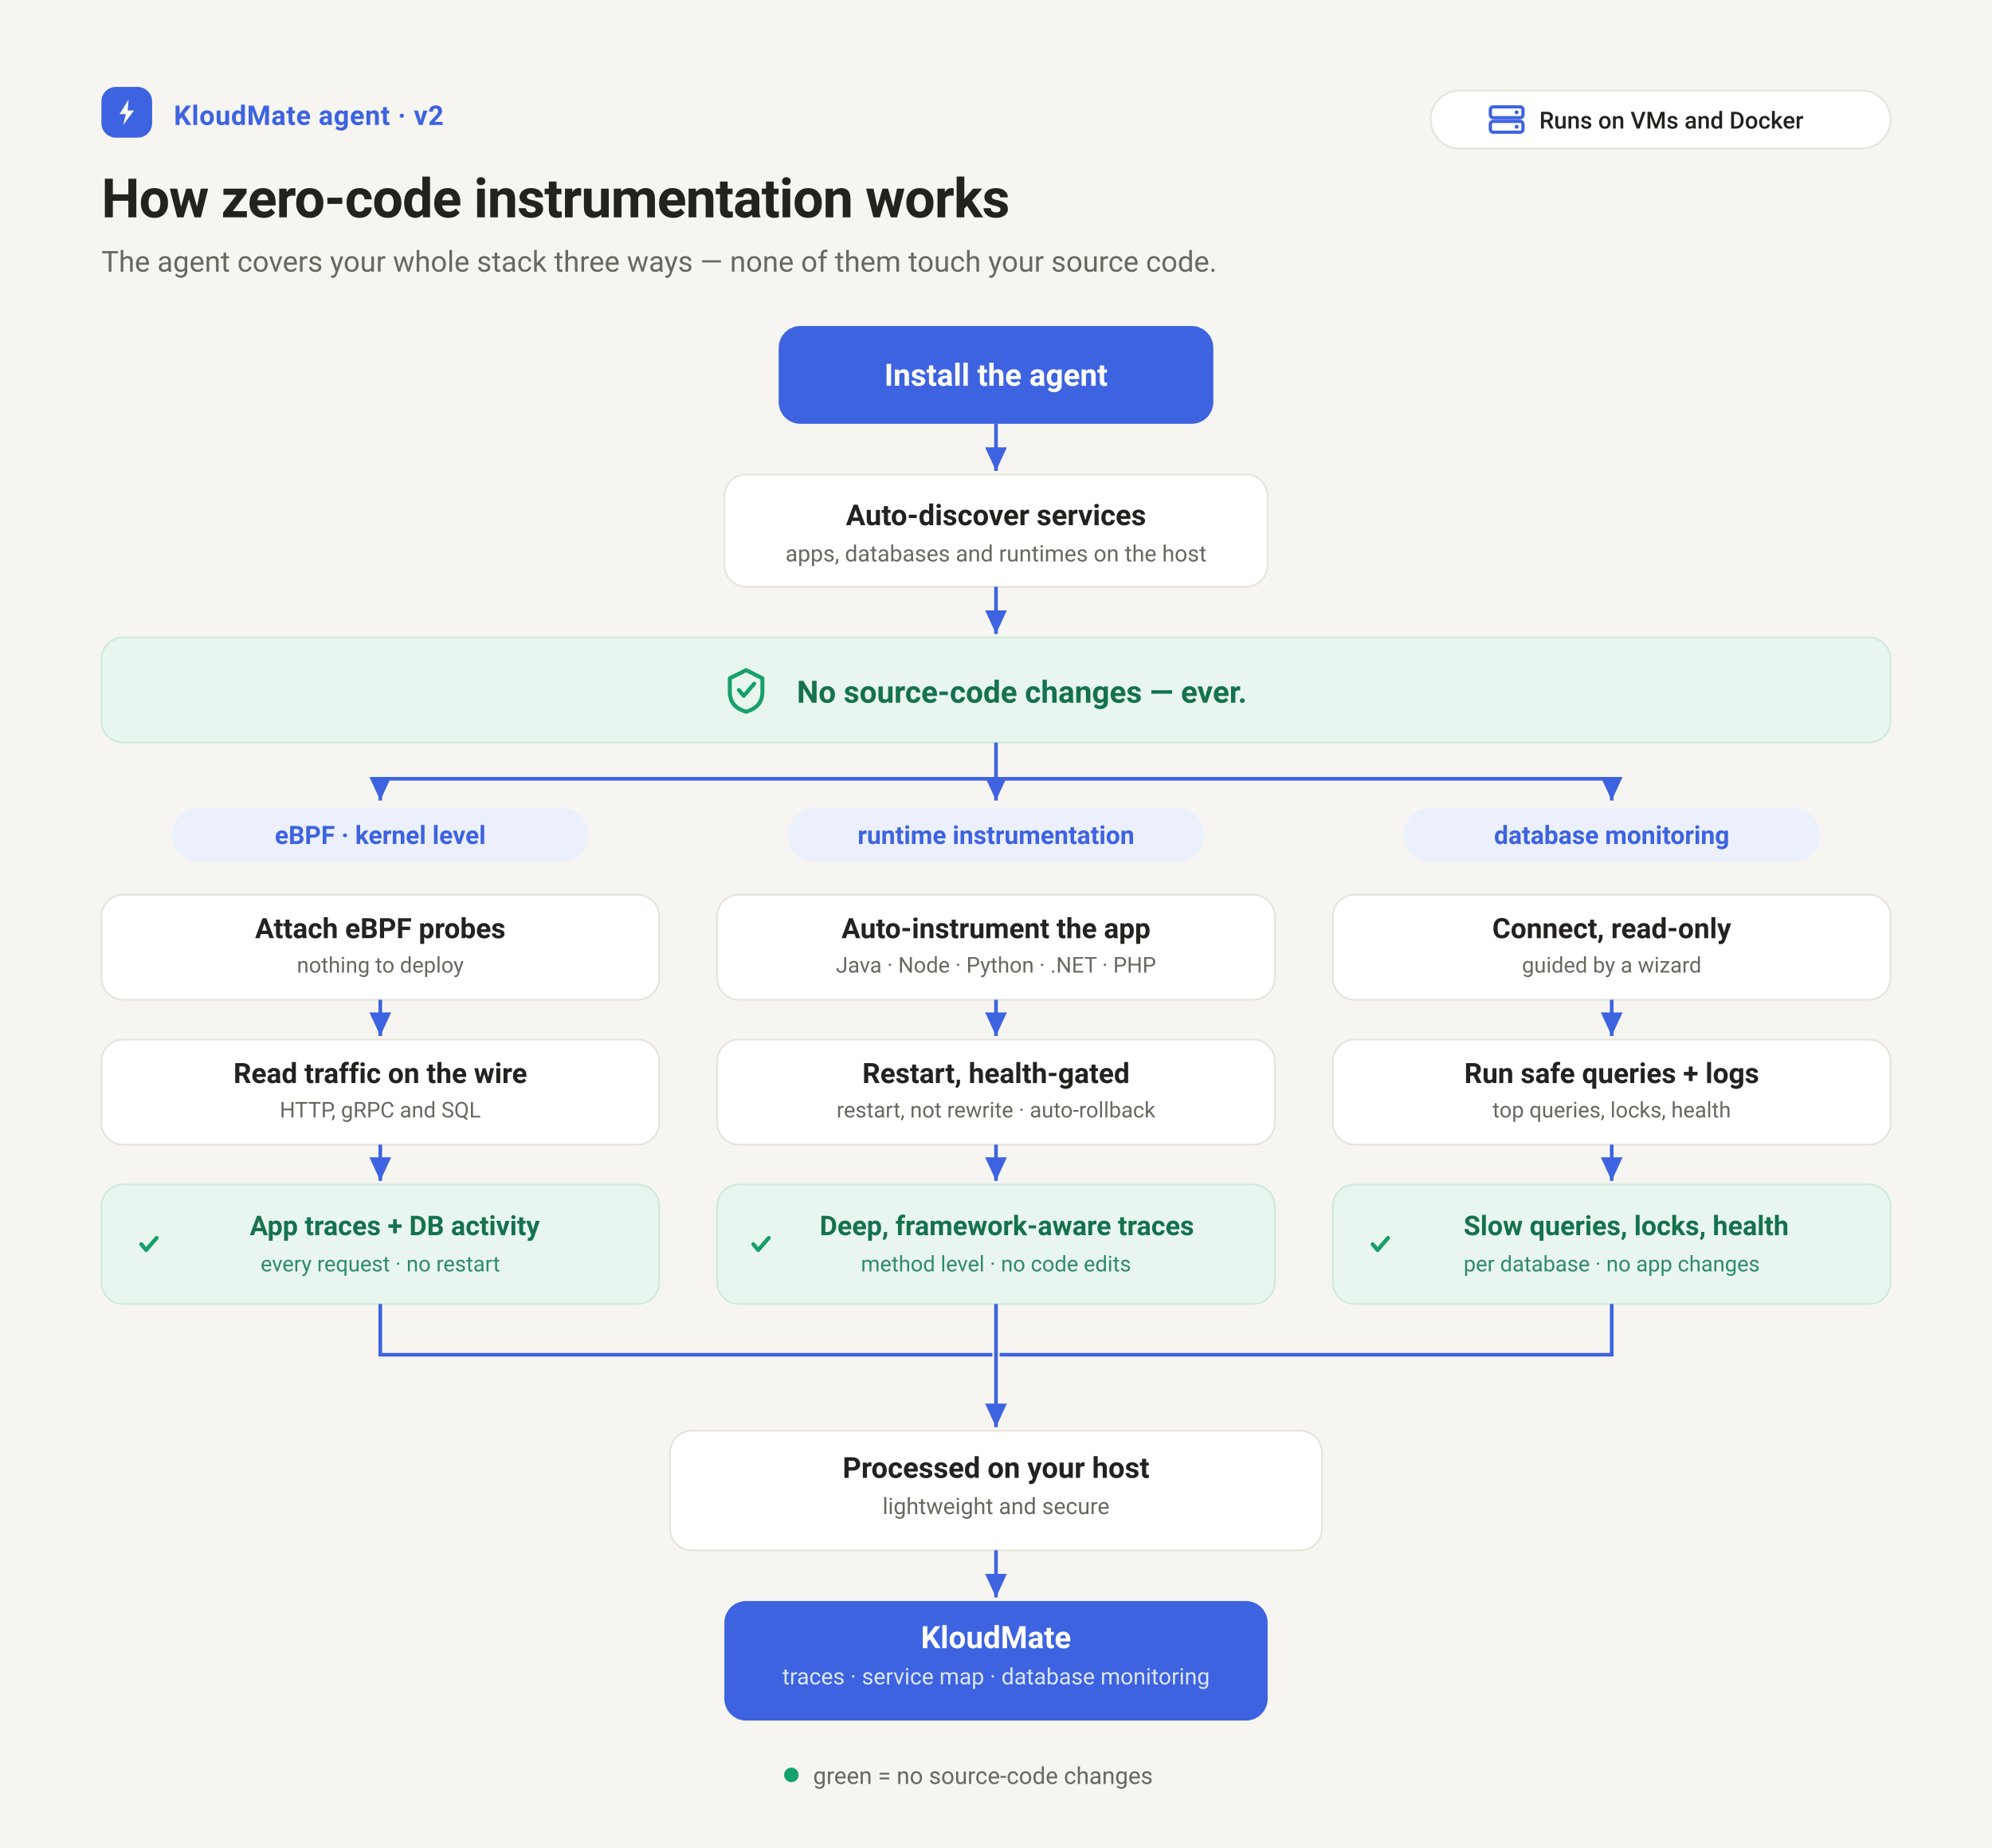
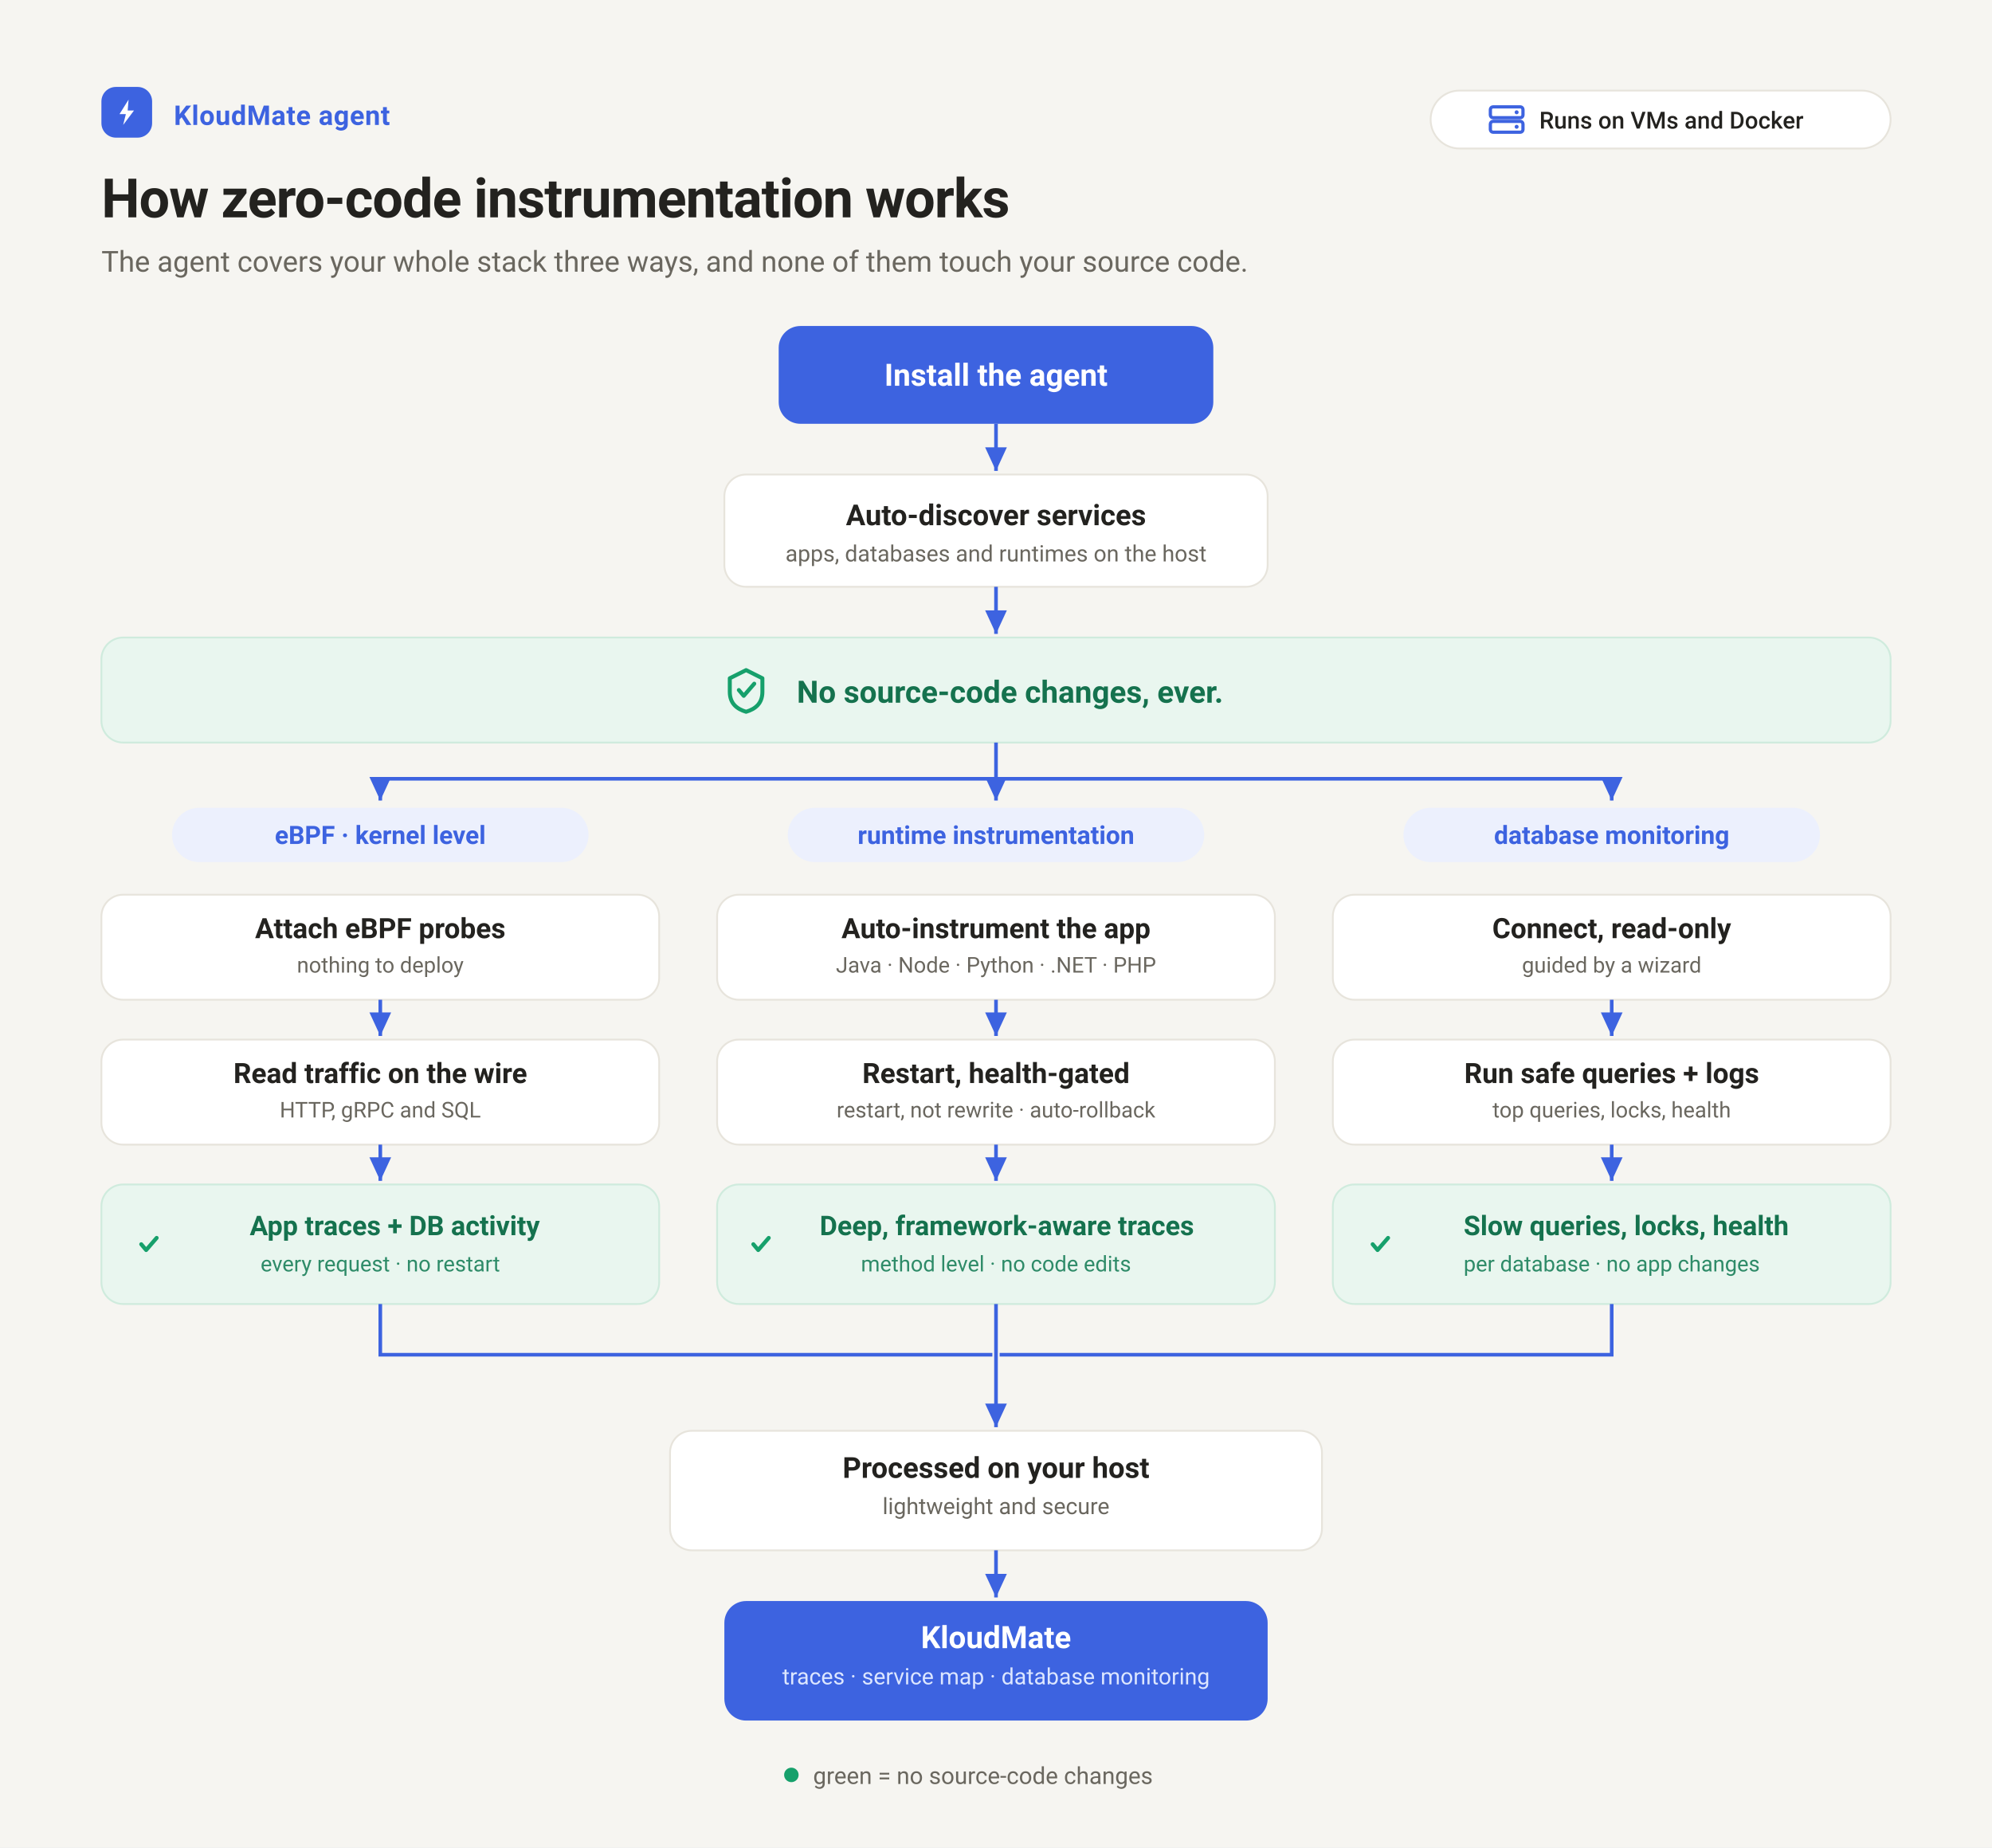
<svg xmlns="http://www.w3.org/2000/svg" width="1100" height="1020" viewBox="0 0 1100 1020" role="img" font-family="-apple-system, BlinkMacSystemFont, 'Segoe UI', Roboto, Helvetica, Arial, sans-serif">
  <defs>
    <marker id="ah" markerWidth="9" markerHeight="9" refX="6.5" refY="3" orient="auto">
      <path d="M0,0 L6.5,3 L0,6 Z" fill="#3D63E0" />
    </marker>
  </defs>
  <rect x="0" y="0" width="1100" height="1020" fill="#F6F5F1" />
  <rect x="56" y="48" width="28" height="28" rx="8" fill="#3D63E0" />
  <path transform="translate(70,62)" d="M1,-7 L-4,1 L-0.5,1 L-2,7 L4,-1 L0.5,-1 Z" fill="#FFFFFF" />
-   <text x="96" y="69" font-size="15" font-weight="600" fill="#3D63E0" letter-spacing="0.3">KloudMate agent · v2</text>
+   <text x="96" y="69" font-size="15" font-weight="600" fill="#3D63E0" letter-spacing="0.3">KloudMate agent</text>
  <rect x="790" y="50" width="254" height="32" rx="16" fill="#FFFFFF" stroke="#E7E4DC" />
  <g transform="translate(832,66)" fill="none" stroke="#3D63E0" stroke-width="1.8" stroke-linecap="round">
    <rect x="-9" y="-7" width="18" height="6" rx="1.5" />
    <rect x="-9" y="1" width="18" height="6" rx="1.5" />
    <circle cx="5.5" cy="-4" r="1.1" fill="#3D63E0" stroke="none" />
    <circle cx="5.5" cy="4" r="1.1" fill="#3D63E0" stroke="none" />
  </g>
  <text x="850" y="71" font-size="13" font-weight="500" fill="#23221F">Runs on VMs and Docker</text>
  <text x="56" y="120" font-size="30" font-weight="600" fill="#23221F" letter-spacing="-0.4">How zero-code instrumentation works</text>
-   <text x="56" y="150" font-size="16" font-weight="400" fill="#6A675F">The agent covers your whole stack three ways — none of them touch your source code.</text>
+   <text x="56" y="150" font-size="16" font-weight="400" fill="#6A675F">The agent covers your whole stack three ways, and none of them touch your source code.</text>
  <rect x="430" y="180" width="240" height="54" rx="12" fill="#3D63E0" />
  <text x="550" y="213" font-size="17" font-weight="600" fill="#FFFFFF" text-anchor="middle">Install the agent</text>
  <line x1="550" y1="234" x2="550" y2="260" stroke="#3D63E0" stroke-width="2" marker-end="url(#ah)" />
  <rect x="400" y="262" width="300" height="62" rx="12" fill="#FFFFFF" stroke="#E7E4DC" />
  <text x="550" y="290" font-size="16" font-weight="600" fill="#23221F" text-anchor="middle">Auto-discover services</text>
  <text x="550" y="310" font-size="12.5" font-weight="400" fill="#6A675F" text-anchor="middle">apps, databases and runtimes on the host</text>
  <line x1="550" y1="324" x2="550" y2="350" stroke="#3D63E0" stroke-width="2" marker-end="url(#ah)" />
  <rect x="56" y="352" width="988" height="58" rx="12" fill="#E9F6EF" stroke="#CFEBDD" />
  <g transform="translate(412,381)" fill="none" stroke="#16A06B" stroke-width="2.2" stroke-linecap="round" stroke-linejoin="round">
    <path d="M0,-11 L9,-6.5 V1 C9,7.5 5,10.5 0,12 C-5,10.5 -9,7.5 -9,1 V-6.5 Z" />
    <path d="M-4,0 L-1.3,3.2 L4.5,-3.5" />
  </g>
-   <text x="440" y="388" font-size="17" font-weight="600" fill="#15724E">No source-code changes — ever.</text>
+   <text x="440" y="388" font-size="17" font-weight="600" fill="#15724E">No source-code changes, ever.</text>
  <line x1="550" y1="410" x2="550" y2="430" stroke="#3D63E0" stroke-width="2" />
  <polyline points="550,430 210,430 210,442" fill="none" stroke="#3D63E0" stroke-width="2" marker-end="url(#ah)" />
  <line x1="550" y1="430" x2="550" y2="442" stroke="#3D63E0" stroke-width="2" marker-end="url(#ah)" />
  <polyline points="550,430 890,430 890,442" fill="none" stroke="#3D63E0" stroke-width="2" marker-end="url(#ah)" />
  <rect x="95" y="446" width="230" height="30" rx="15" fill="#ECF0FD" />
  <text x="210" y="466" font-size="14" font-weight="600" fill="#3D63E0" text-anchor="middle">eBPF · kernel level</text>
  <rect x="435" y="446" width="230" height="30" rx="15" fill="#ECF0FD" />
  <text x="550" y="466" font-size="14" font-weight="600" fill="#3D63E0" text-anchor="middle">runtime instrumentation</text>
  <rect x="775" y="446" width="230" height="30" rx="15" fill="#ECF0FD" />
  <text x="890" y="466" font-size="14" font-weight="600" fill="#3D63E0" text-anchor="middle">database monitoring</text>
  <rect x="56" y="494" width="308" height="58" rx="12" fill="#FFFFFF" stroke="#E7E4DC" />
  <text x="210" y="518" font-size="15.5" font-weight="600" fill="#23221F" text-anchor="middle">Attach eBPF probes</text>
  <text x="210" y="537" font-size="12" font-weight="400" fill="#6A675F" text-anchor="middle">nothing to deploy</text>
  <line x1="210" y1="552" x2="210" y2="572" stroke="#3D63E0" stroke-width="2" marker-end="url(#ah)" />
  <rect x="56" y="574" width="308" height="58" rx="12" fill="#FFFFFF" stroke="#E7E4DC" />
  <text x="210" y="598" font-size="15.5" font-weight="600" fill="#23221F" text-anchor="middle">Read traffic on the wire</text>
  <text x="210" y="617" font-size="12" font-weight="400" fill="#6A675F" text-anchor="middle">HTTP, gRPC and SQL</text>
  <line x1="210" y1="632" x2="210" y2="652" stroke="#3D63E0" stroke-width="2" marker-end="url(#ah)" />
  <rect x="56" y="654" width="308" height="66" rx="12" fill="#E9F6EF" stroke="#CFEBDD" />
  <g transform="translate(82,687)" fill="none" stroke="#16A06B" stroke-width="2.2" stroke-linecap="round" stroke-linejoin="round">
    <path d="M-4,0 L-1.3,3.2 L4.5,-3.5" />
  </g>
  <text x="218" y="682" font-size="15" font-weight="600" fill="#15724E" text-anchor="middle">App traces + DB activity</text>
  <text x="210" y="702" font-size="12" font-weight="400" fill="#2E8B68" text-anchor="middle">every request · no restart</text>
  <rect x="396" y="494" width="308" height="58" rx="12" fill="#FFFFFF" stroke="#E7E4DC" />
  <text x="550" y="518" font-size="15.5" font-weight="600" fill="#23221F" text-anchor="middle">Auto-instrument the app</text>
  <text x="550" y="537" font-size="12" font-weight="400" fill="#6A675F" text-anchor="middle">Java · Node · Python · .NET · PHP</text>
  <line x1="550" y1="552" x2="550" y2="572" stroke="#3D63E0" stroke-width="2" marker-end="url(#ah)" />
  <rect x="396" y="574" width="308" height="58" rx="12" fill="#FFFFFF" stroke="#E7E4DC" />
  <text x="550" y="598" font-size="15.5" font-weight="600" fill="#23221F" text-anchor="middle">Restart, health-gated</text>
  <text x="550" y="617" font-size="12" font-weight="400" fill="#6A675F" text-anchor="middle">restart, not rewrite · auto-rollback</text>
  <line x1="550" y1="632" x2="550" y2="652" stroke="#3D63E0" stroke-width="2" marker-end="url(#ah)" />
  <rect x="396" y="654" width="308" height="66" rx="12" fill="#E9F6EF" stroke="#CFEBDD" />
  <g transform="translate(420,687)" fill="none" stroke="#16A06B" stroke-width="2.2" stroke-linecap="round" stroke-linejoin="round">
    <path d="M-4,0 L-1.3,3.2 L4.5,-3.5" />
  </g>
  <text x="556" y="682" font-size="15" font-weight="600" fill="#15724E" text-anchor="middle">Deep, framework-aware traces</text>
  <text x="550" y="702" font-size="12" font-weight="400" fill="#2E8B68" text-anchor="middle">method level · no code edits</text>
  <rect x="736" y="494" width="308" height="58" rx="12" fill="#FFFFFF" stroke="#E7E4DC" />
  <text x="890" y="518" font-size="15.5" font-weight="600" fill="#23221F" text-anchor="middle">Connect, read-only</text>
  <text x="890" y="537" font-size="12" font-weight="400" fill="#6A675F" text-anchor="middle">guided by a wizard</text>
  <line x1="890" y1="552" x2="890" y2="572" stroke="#3D63E0" stroke-width="2" marker-end="url(#ah)" />
  <rect x="736" y="574" width="308" height="58" rx="12" fill="#FFFFFF" stroke="#E7E4DC" />
  <text x="890" y="598" font-size="15.5" font-weight="600" fill="#23221F" text-anchor="middle">Run safe queries + logs</text>
  <text x="890" y="617" font-size="12" font-weight="400" fill="#6A675F" text-anchor="middle">top queries, locks, health</text>
  <line x1="890" y1="632" x2="890" y2="652" stroke="#3D63E0" stroke-width="2" marker-end="url(#ah)" />
  <rect x="736" y="654" width="308" height="66" rx="12" fill="#E9F6EF" stroke="#CFEBDD" />
  <g transform="translate(762,687)" fill="none" stroke="#16A06B" stroke-width="2.2" stroke-linecap="round" stroke-linejoin="round">
    <path d="M-4,0 L-1.3,3.2 L4.5,-3.5" />
  </g>
  <text x="898" y="682" font-size="15" font-weight="600" fill="#15724E" text-anchor="middle">Slow queries, locks, health</text>
  <text x="890" y="702" font-size="12" font-weight="400" fill="#2E8B68" text-anchor="middle">per database · no app changes</text>
  <polyline points="210,720 210,748 548,748" fill="none" stroke="#3D63E0" stroke-width="2" />
  <line x1="550" y1="720" x2="550" y2="748" stroke="#3D63E0" stroke-width="2" />
  <polyline points="890,720 890,748 552,748" fill="none" stroke="#3D63E0" stroke-width="2" />
  <line x1="550" y1="748" x2="550" y2="788" stroke="#3D63E0" stroke-width="2" marker-end="url(#ah)" />
  <rect x="370" y="790" width="360" height="66" rx="12" fill="#FFFFFF" stroke="#E7E4DC" />
  <text x="550" y="816" font-size="16" font-weight="600" fill="#23221F" text-anchor="middle">Processed on your host</text>
  <text x="550" y="836" font-size="12.5" font-weight="400" fill="#6A675F" text-anchor="middle">lightweight and secure</text>
  <line x1="550" y1="856" x2="550" y2="882" stroke="#3D63E0" stroke-width="2" marker-end="url(#ah)" />
  <rect x="400" y="884" width="300" height="66" rx="12" fill="#3D63E0" />
  <text x="550" y="910" font-size="17" font-weight="600" fill="#FFFFFF" text-anchor="middle">KloudMate</text>
  <text x="550" y="930" font-size="12.5" font-weight="400" fill="#DCE6FF" text-anchor="middle">traces · service map · database monitoring</text>
  <circle cx="437" cy="980" r="4" fill="#16A06B" />
  <text x="449" y="985" font-size="13" font-weight="400" fill="#6A675F">green = no source-code changes</text>
</svg>
